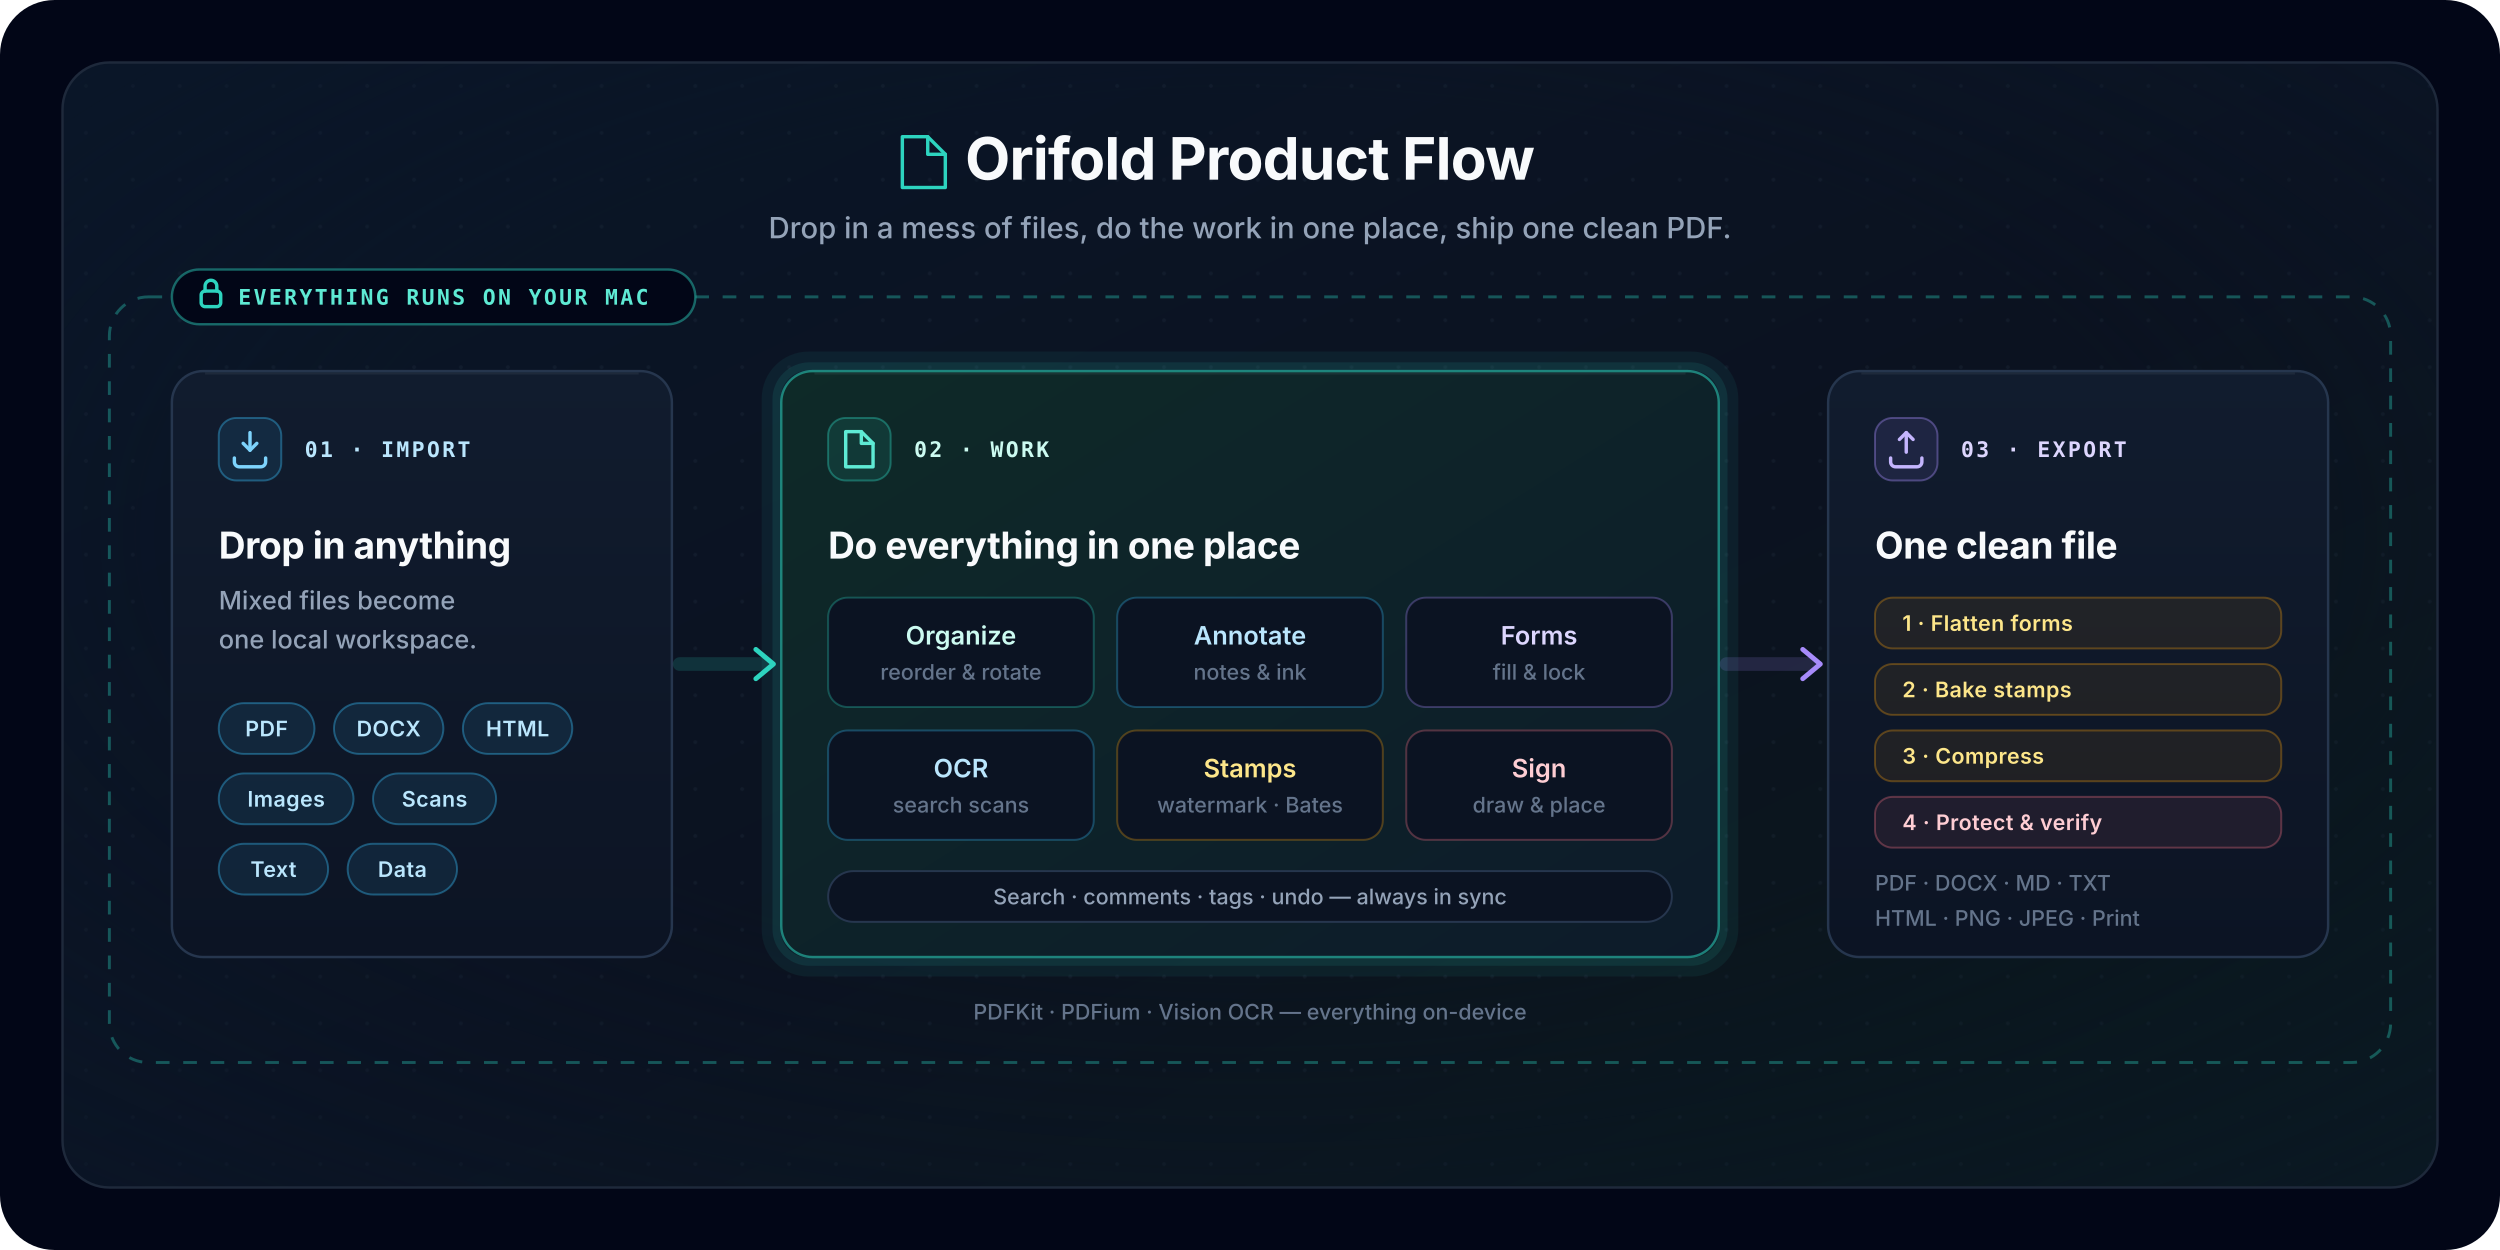
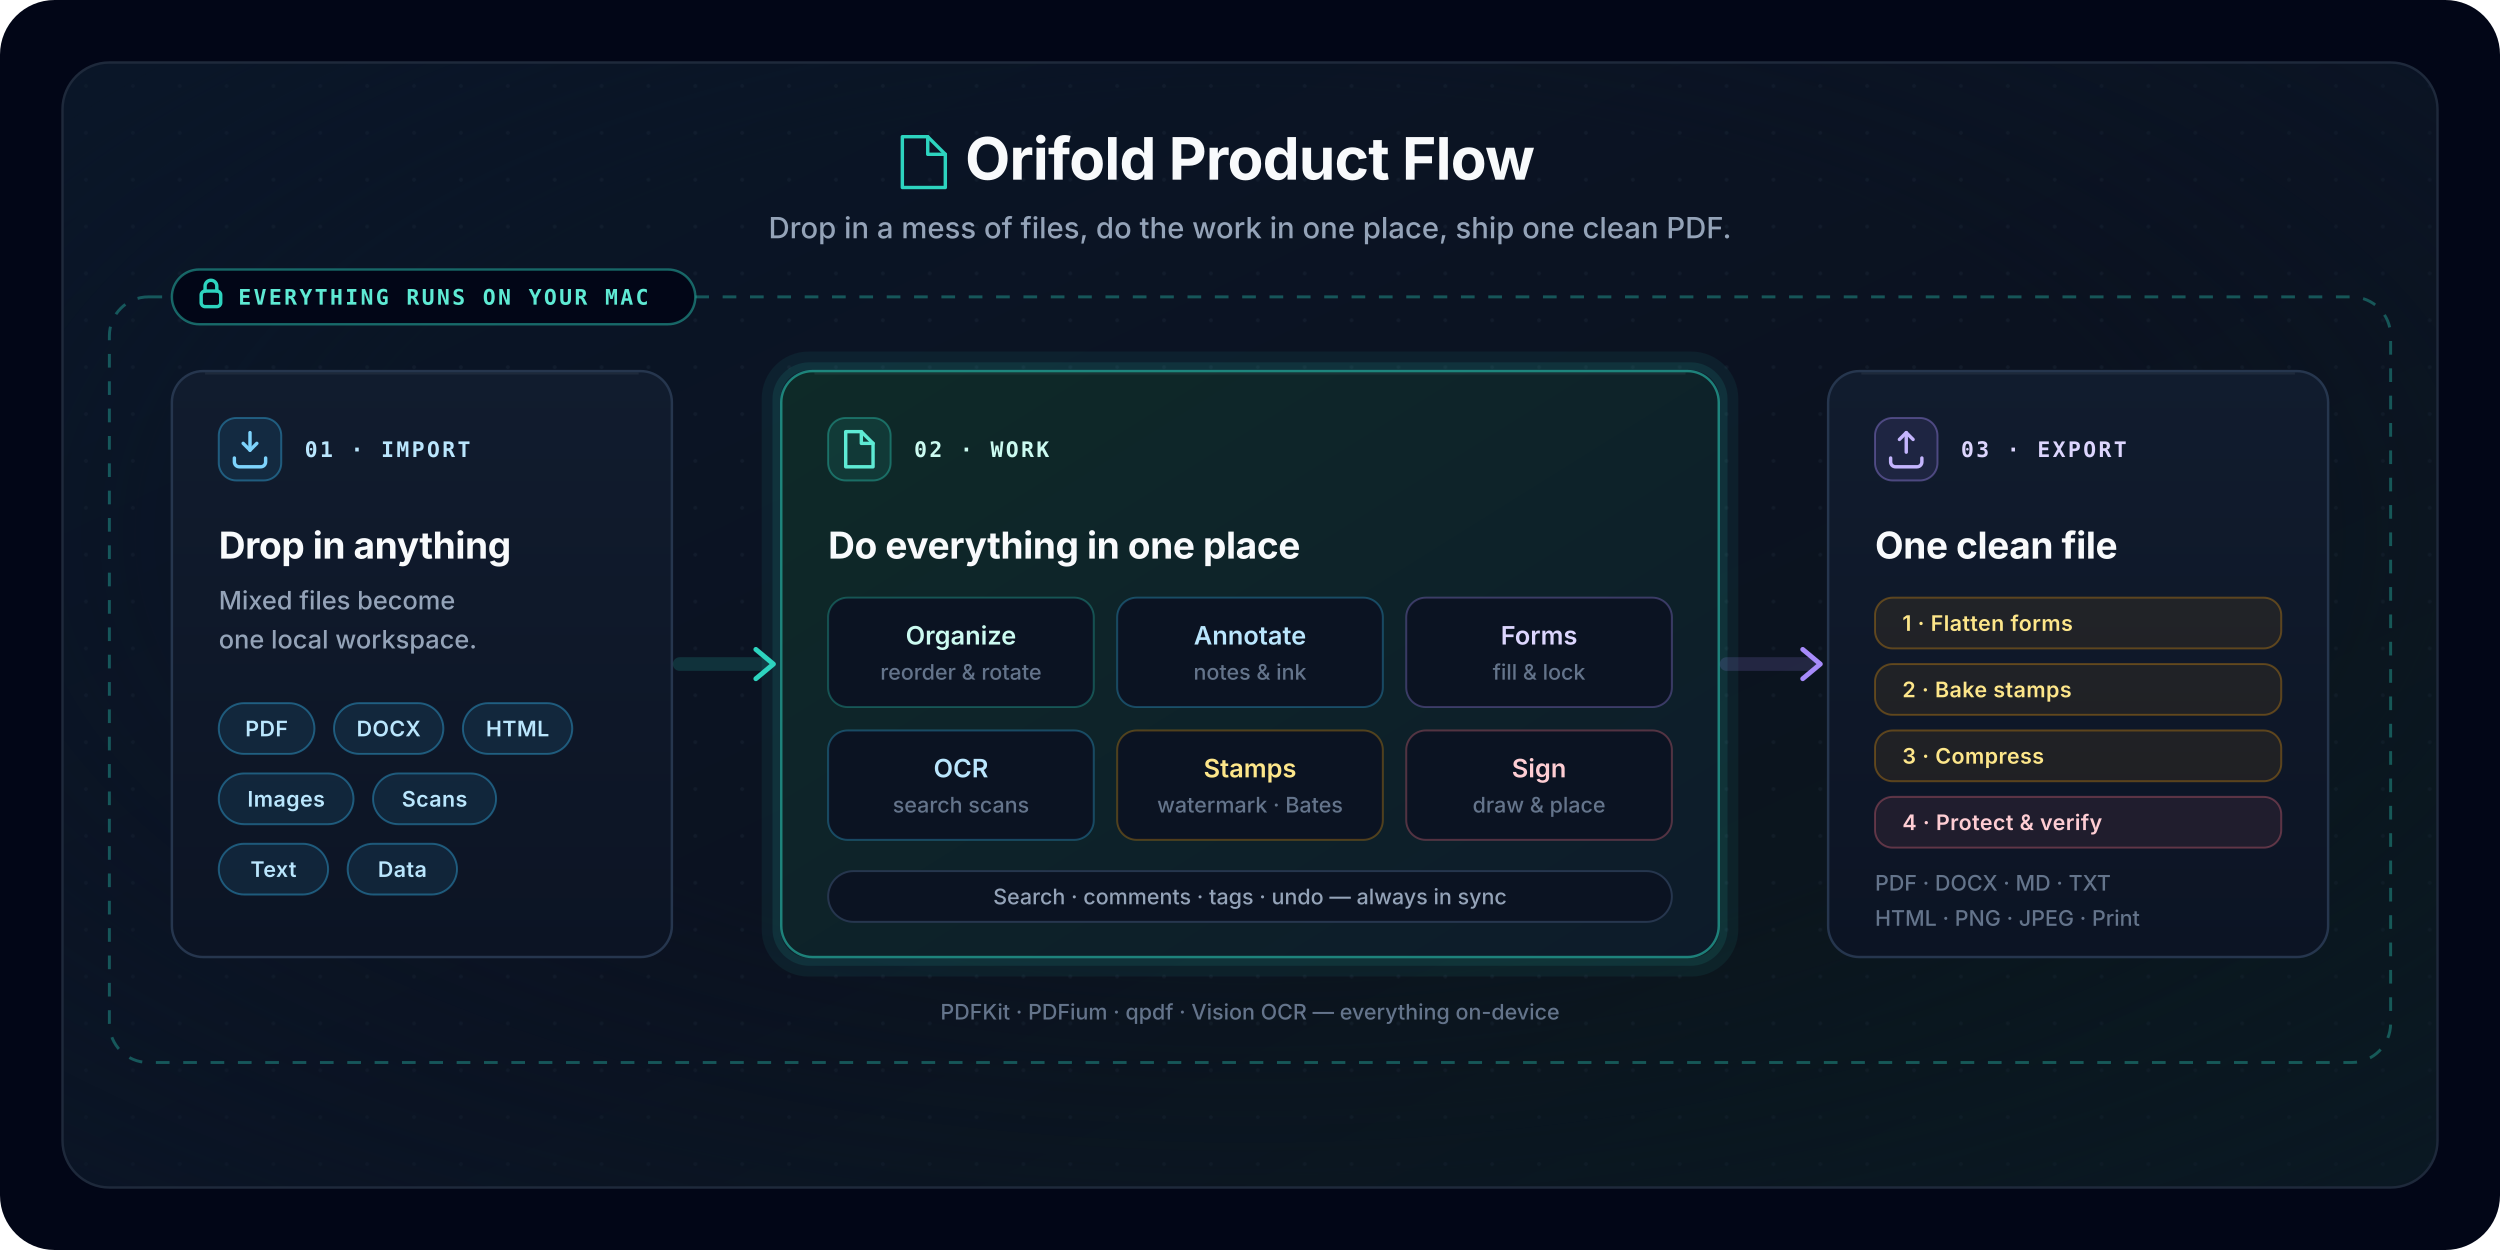
<svg xmlns="http://www.w3.org/2000/svg" width="1280" height="640" viewBox="0 0 1280 640" fill="none" role="img" aria-labelledby="title desc">
  <defs>
    <linearGradient id="gPanel" x1="0" y1="0" x2="1" y2="1">
      <stop offset="0" stop-color="#0A1628" />
      <stop offset="0.55" stop-color="#0B1220" />
      <stop offset="1" stop-color="#0A1A1A" />
    </linearGradient>
    <linearGradient id="gCard" x1="0" y1="0" x2="0" y2="1">
      <stop offset="0" stop-color="#111C2E" />
      <stop offset="1" stop-color="#0C1424" />
    </linearGradient>
    <linearGradient id="gHero" x1="0" y1="0" x2="1" y2="1">
      <stop offset="0" stop-color="#0E2A28" />
      <stop offset="1" stop-color="#0D1B2A" />
    </linearGradient>
    <linearGradient id="gArrow1" x1="0" y1="0" x2="1" y2="0">
      <stop offset="0" stop-color="#38BDF8" />
      <stop offset="1" stop-color="#2DD4BF" />
    </linearGradient>
    <linearGradient id="gArrow2" x1="0" y1="0" x2="1" y2="0">
      <stop offset="0" stop-color="#2DD4BF" />
      <stop offset="1" stop-color="#A78BFA" />
    </linearGradient>
    <radialGradient id="gFade" cx="0.5" cy="0.42" r="0.85">
      <stop offset="0.45" stop-color="#0A1628" stop-opacity="0" />
      <stop offset="1" stop-color="#0A1628" stop-opacity="0.75" />
    </radialGradient>
    <pattern id="dots" x="32" y="32" width="24" height="24" patternUnits="userSpaceOnUse">
      <circle cx="12" cy="12" r="1" fill="#334155" opacity="0.18" />
    </pattern>
    <style>
      .t     { font: 700 30px ui-sans-serif, system-ui, -apple-system, "Segoe UI", sans-serif; letter-spacing: -0.4px; fill: #F8FAFC; }
      .sub   { font: 450 15px ui-sans-serif, system-ui, -apple-system, "Segoe UI", sans-serif; fill: #94A3B8; }
      .h2    { font: 650 19px ui-sans-serif, system-ui, -apple-system, "Segoe UI", sans-serif; letter-spacing: -0.2px; fill: #F8FAFC; }
      .body  { font: 450 13px ui-sans-serif, system-ui, -apple-system, "Segoe UI", sans-serif; fill: #94A3B8; }
      .eye   { font: 700 11px ui-monospace, "SF Mono", Menlo, Consolas, monospace; letter-spacing: 1.2px; }
      .chip  { font: 600 11px ui-sans-serif, system-ui, -apple-system, "Segoe UI", sans-serif; letter-spacing: 0.2px; }
      .tile  { font: 600 13px ui-sans-serif, system-ui, -apple-system, "Segoe UI", sans-serif; }
      .cap   { font: 500 11px ui-sans-serif, system-ui, -apple-system, "Segoe UI", sans-serif; fill: #64748B; }
      .quiet { font: 500 11px ui-sans-serif, system-ui, -apple-system, "Segoe UI", sans-serif; fill: #94A3B8; }
      .ico   { stroke-width: 1.75; stroke-linecap: round; stroke-linejoin: round; fill: none; }
    </style>
  </defs>
  <rect width="1280" height="640" rx="28" fill="#020617" />
  <rect x="32" y="32" width="1216" height="576" rx="24" fill="url(#gPanel)" />
  <rect x="32" y="32" width="1216" height="576" rx="24" fill="url(#dots)" />
  <rect x="32" y="32" width="1216" height="576" rx="24" fill="url(#gFade)" />
  <rect x="32" y="32" width="1216" height="576" rx="24" stroke="#1E293B" stroke-width="1.25" />
  <g class="ico" stroke="#2DD4BF">
    <path d="M462 70 h13 l9 9 v17 h-22 z" />
    <path d="M475 70 v9 h9" />
  </g>
  <text x="640" y="92" text-anchor="middle" class="t">Orifold Product Flow</text>
  <text x="640" y="122" text-anchor="middle" class="sub">Drop in a mess of files, do the work in one place, ship one clean PDF.</text>
  <rect x="56" y="152" width="1168" height="392" rx="20" stroke="#2DD4BF" stroke-opacity="0.35" stroke-width="1.5" stroke-dasharray="7 7" />
  <g>
    <rect x="88" y="138" width="268" height="28" rx="14" fill="#020617" stroke="#2DD4BF" stroke-opacity="0.45" stroke-width="1.25" />
    <g class="ico" stroke="#2DD4BF" stroke-width="1.5">
      <rect x="103" y="149" width="10" height="8" rx="2" />
      <path d="M105 149 v-2.5 a3 3 0 0 1 6 0 V149" />
    </g>
    <text x="122" y="156" class="eye" fill="#5EEAD4">EVERYTHING RUNS ON YOUR MAC</text>
  </g>
-   <text x="640" y="522" text-anchor="middle" class="cap">PDFKit · PDFium · Vision OCR — everything on-device</text>
+   <text x="640" y="522" text-anchor="middle" class="cap">PDFKit · PDFium · qpdf · Vision OCR — everything on-device</text>
  <g transform="translate(88 190)">
    <rect width="256" height="300" rx="16" fill="url(#gCard)" stroke="#26364E" stroke-width="1.25" />
    <path d="M17 1.25 H239" stroke="#F8FAFC" stroke-opacity="0.06" stroke-width="1" />
    <rect x="24" y="24" width="32" height="32" rx="9" fill="#38BDF8" fill-opacity="0.1" stroke="#38BDF8" stroke-opacity="0.38" />
    <g class="ico" stroke="#7DD3FC">
      <path d="M40 31.5 v9" />
      <path d="M36.5 37 l3.5 3.5 3.5 -3.5" />
      <path d="M32 44.5 v2 a2.5 2.5 0 0 0 2.5 2.5 h11 a2.5 2.5 0 0 0 2.5 -2.5 v-2" />
    </g>
    <text x="68" y="44" class="eye" fill="#BAE6FD">01 · IMPORT</text>
    <text x="24" y="96" class="h2">Drop in anything</text>
    <text x="24" y="122" class="body">Mixed files become</text>
    <text x="24" y="142" class="body">one local workspace.</text>
    <g>
      <rect x="24" y="170" width="49" height="26" rx="13" fill="#38BDF8" fill-opacity="0.1" stroke="#38BDF8" stroke-opacity="0.38" />
      <text x="48.5" y="187" text-anchor="middle" class="chip" fill="#BAE6FD">PDF</text>
      <rect x="83" y="170" width="56" height="26" rx="13" fill="#38BDF8" fill-opacity="0.1" stroke="#38BDF8" stroke-opacity="0.38" />
      <text x="111" y="187" text-anchor="middle" class="chip" fill="#BAE6FD">DOCX</text>
      <rect x="149" y="170" width="56" height="26" rx="13" fill="#38BDF8" fill-opacity="0.1" stroke="#38BDF8" stroke-opacity="0.38" />
      <text x="177" y="187" text-anchor="middle" class="chip" fill="#BAE6FD">HTML</text>
      <rect x="24" y="206" width="69" height="26" rx="13" fill="#38BDF8" fill-opacity="0.1" stroke="#38BDF8" stroke-opacity="0.38" />
      <text x="58.5" y="223" text-anchor="middle" class="chip" fill="#BAE6FD">Images</text>
      <rect x="103" y="206" width="63" height="26" rx="13" fill="#38BDF8" fill-opacity="0.1" stroke="#38BDF8" stroke-opacity="0.38" />
      <text x="134.5" y="223" text-anchor="middle" class="chip" fill="#BAE6FD">Scans</text>
      <rect x="24" y="242" width="56" height="26" rx="13" fill="#38BDF8" fill-opacity="0.1" stroke="#38BDF8" stroke-opacity="0.38" />
      <text x="52" y="259" text-anchor="middle" class="chip" fill="#BAE6FD">Text</text>
      <rect x="90" y="242" width="56" height="26" rx="13" fill="#38BDF8" fill-opacity="0.1" stroke="#38BDF8" stroke-opacity="0.38" />
      <text x="118" y="259" text-anchor="middle" class="chip" fill="#BAE6FD">Data</text>
    </g>
  </g>
  <rect x="395" y="185" width="490" height="310" rx="19" stroke="#2DD4BF" stroke-opacity="0.07" stroke-width="10" />
  <rect x="397.5" y="187.5" width="485" height="305" rx="17" stroke="#2DD4BF" stroke-opacity="0.1" stroke-width="4" />
  <g transform="translate(400 190)">
    <rect width="480" height="300" rx="16" fill="url(#gHero)" stroke="#2DD4BF" stroke-opacity="0.55" stroke-width="1.25" />
    <path d="M17 1.25 H463" stroke="#F8FAFC" stroke-opacity="0.06" stroke-width="1" />
    <rect x="24" y="24" width="32" height="32" rx="9" fill="#2DD4BF" fill-opacity="0.1" stroke="#2DD4BF" stroke-opacity="0.38" />
    <g class="ico" stroke="#5EEAD4">
      <path d="M33 31 h8 l6 6 v12 h-14 z" />
      <path d="M41 31 v6 h6" />
    </g>
    <text x="68" y="44" class="eye" fill="#CCFBF1">02 · WORK</text>
    <text x="24" y="96" class="h2">Do everything in one place</text>
    <g>
      <rect x="24" y="116" width="136" height="56" rx="10" fill="#0B1322" stroke="#2DD4BF" stroke-opacity="0.3" />
      <text x="92" y="140" text-anchor="middle" class="tile" fill="#CCFBF1">Organize</text>
      <text x="92" y="158" text-anchor="middle" class="cap">reorder &amp; rotate</text>
      <rect x="172" y="116" width="136" height="56" rx="10" fill="#0B1322" stroke="#38BDF8" stroke-opacity="0.3" />
      <text x="240" y="140" text-anchor="middle" class="tile" fill="#BAE6FD">Annotate</text>
      <text x="240" y="158" text-anchor="middle" class="cap">notes &amp; ink</text>
      <rect x="320" y="116" width="136" height="56" rx="10" fill="#0B1322" stroke="#A78BFA" stroke-opacity="0.3" />
      <text x="388" y="140" text-anchor="middle" class="tile" fill="#DDD6FE">Forms</text>
      <text x="388" y="158" text-anchor="middle" class="cap">fill &amp; lock</text>
      <rect x="24" y="184" width="136" height="56" rx="10" fill="#0B1322" stroke="#38BDF8" stroke-opacity="0.3" />
      <text x="92" y="208" text-anchor="middle" class="tile" fill="#BAE6FD">OCR</text>
      <text x="92" y="226" text-anchor="middle" class="cap">search scans</text>
      <rect x="172" y="184" width="136" height="56" rx="10" fill="#0B1322" stroke="#F59E0B" stroke-opacity="0.3" />
      <text x="240" y="208" text-anchor="middle" class="tile" fill="#FDE68A">Stamps</text>
      <text x="240" y="226" text-anchor="middle" class="cap">watermark · Bates</text>
      <rect x="320" y="184" width="136" height="56" rx="10" fill="#0B1322" stroke="#FB7185" stroke-opacity="0.3" />
      <text x="388" y="208" text-anchor="middle" class="tile" fill="#FECDD3">Sign</text>
      <text x="388" y="226" text-anchor="middle" class="cap">draw &amp; place</text>
    </g>
    <rect x="24" y="256" width="432" height="26" rx="13" fill="#0B1322" stroke="#26364E" />
    <text x="240" y="273" text-anchor="middle" class="quiet">Search · comments · tags · undo — always in sync</text>
  </g>
  <g transform="translate(936 190)">
    <rect width="256" height="300" rx="16" fill="url(#gCard)" stroke="#26364E" stroke-width="1.25" />
    <path d="M17 1.25 H239" stroke="#F8FAFC" stroke-opacity="0.06" stroke-width="1" />
    <rect x="24" y="24" width="32" height="32" rx="9" fill="#A78BFA" fill-opacity="0.1" stroke="#A78BFA" stroke-opacity="0.38" />
    <g class="ico" stroke="#C4B5FD">
      <path d="M40 41.5 v-10" />
      <path d="M36.5 35 l3.5 -3.5 3.5 3.5" />
      <path d="M32 44.5 v2 a2.5 2.5 0 0 0 2.5 2.5 h11 a2.5 2.5 0 0 0 2.5 -2.5 v-2" />
    </g>
    <text x="68" y="44" class="eye" fill="#DDD6FE">03 · EXPORT</text>
    <text x="24" y="96" class="h2">One clean file</text>
    <g>
      <rect x="24" y="116" width="208" height="26" rx="9" fill="#F59E0B" fill-opacity="0.08" stroke="#F59E0B" stroke-opacity="0.32" />
      <text x="38" y="133" class="chip" fill="#FDE68A">1 · Flatten forms</text>
      <rect x="24" y="150" width="208" height="26" rx="9" fill="#F59E0B" fill-opacity="0.08" stroke="#F59E0B" stroke-opacity="0.32" />
      <text x="38" y="167" class="chip" fill="#FDE68A">2 · Bake stamps</text>
      <rect x="24" y="184" width="208" height="26" rx="9" fill="#F59E0B" fill-opacity="0.08" stroke="#F59E0B" stroke-opacity="0.32" />
      <text x="38" y="201" class="chip" fill="#FDE68A">3 · Compress</text>
      <rect x="24" y="218" width="208" height="26" rx="9" fill="#FB7185" fill-opacity="0.08" stroke="#FB7185" stroke-opacity="0.32" />
      <text x="38" y="235" class="chip" fill="#FECDD3">4 · Protect &amp; verify</text>
    </g>
    <text x="24" y="266" class="cap">PDF · DOCX · MD · TXT</text>
    <text x="24" y="284" class="cap">HTML · PNG · JPEG · Print</text>
  </g>
  <g>
    <path d="M348 340 H392" stroke="#2DD4BF" stroke-opacity="0.16" stroke-width="7" stroke-linecap="round" />
    <path d="M348 340 H386" stroke="url(#gArrow1)" stroke-width="2.5" stroke-linecap="round" />
    <path d="M387 332.5 L396 340 L387 347.5" stroke="#2DD4BF" stroke-width="2.5" stroke-linecap="round" stroke-linejoin="round" />
    <path d="M884 340 H928" stroke="#A78BFA" stroke-opacity="0.16" stroke-width="7" stroke-linecap="round" />
    <path d="M884 340 H922" stroke="url(#gArrow2)" stroke-width="2.5" stroke-linecap="round" />
    <path d="M923 332.5 L932 340 L923 347.5" stroke="#A78BFA" stroke-width="2.5" stroke-linecap="round" stroke-linejoin="round" />
  </g>
</svg>
